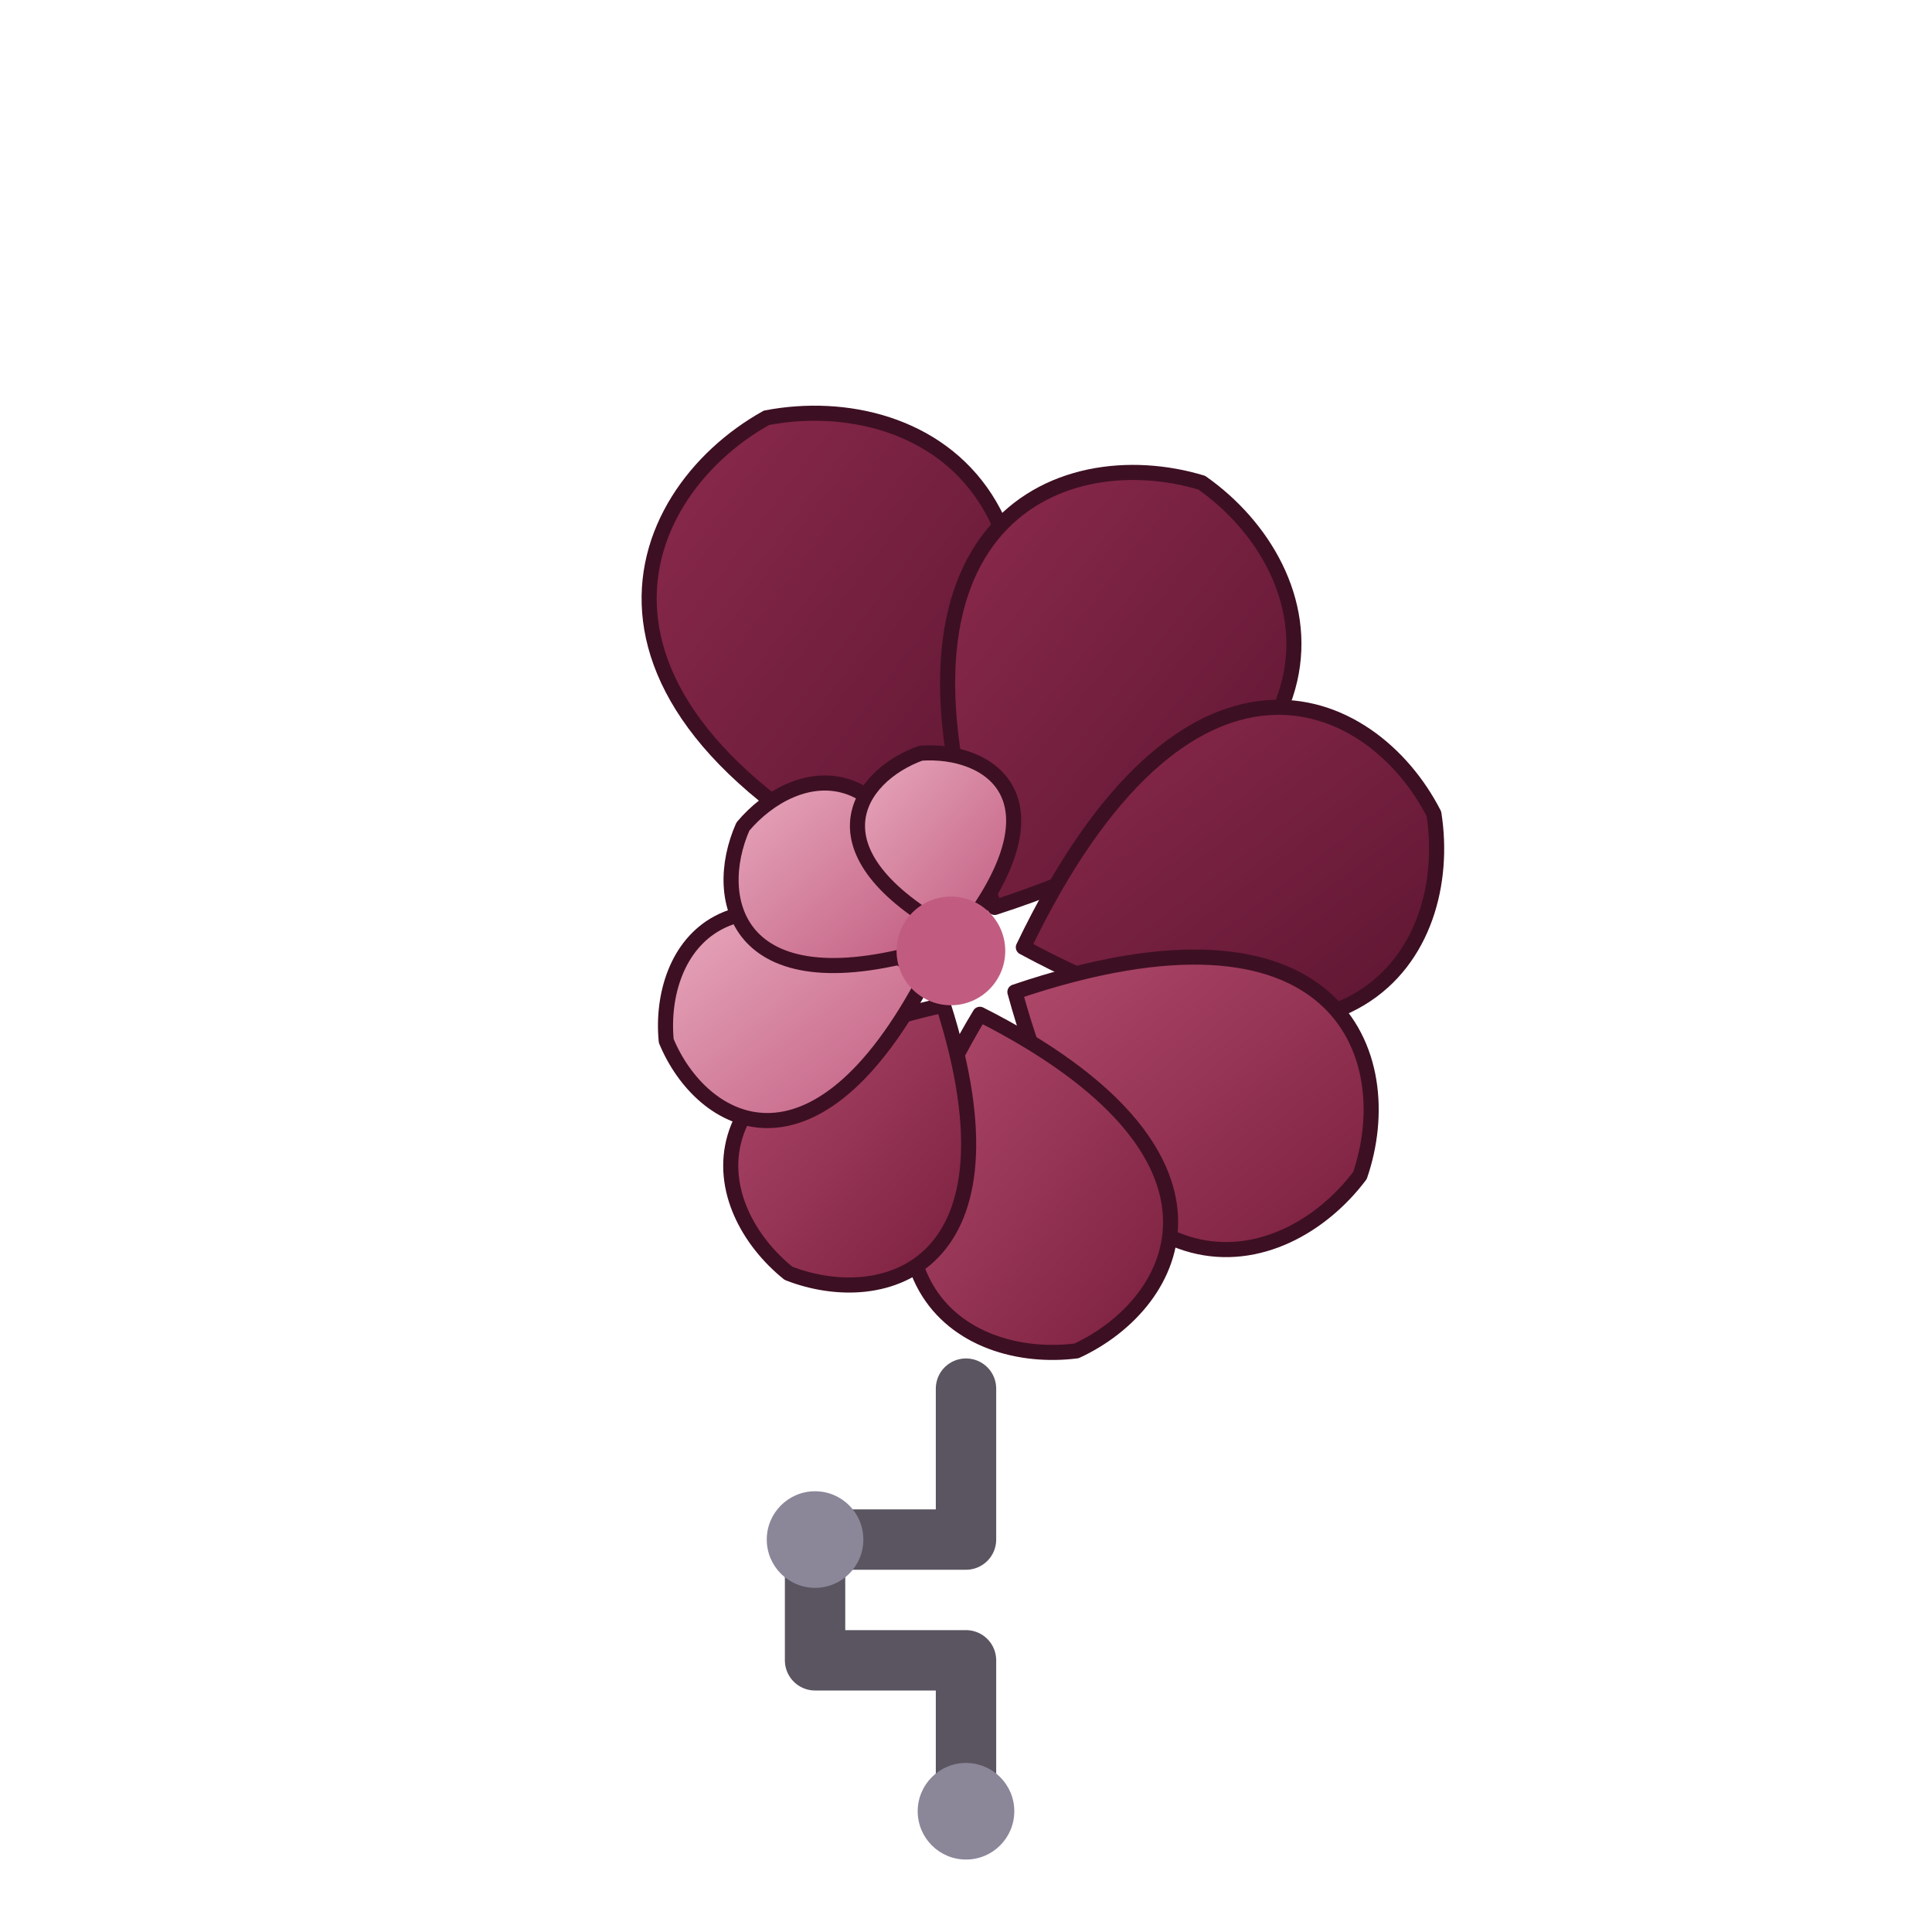
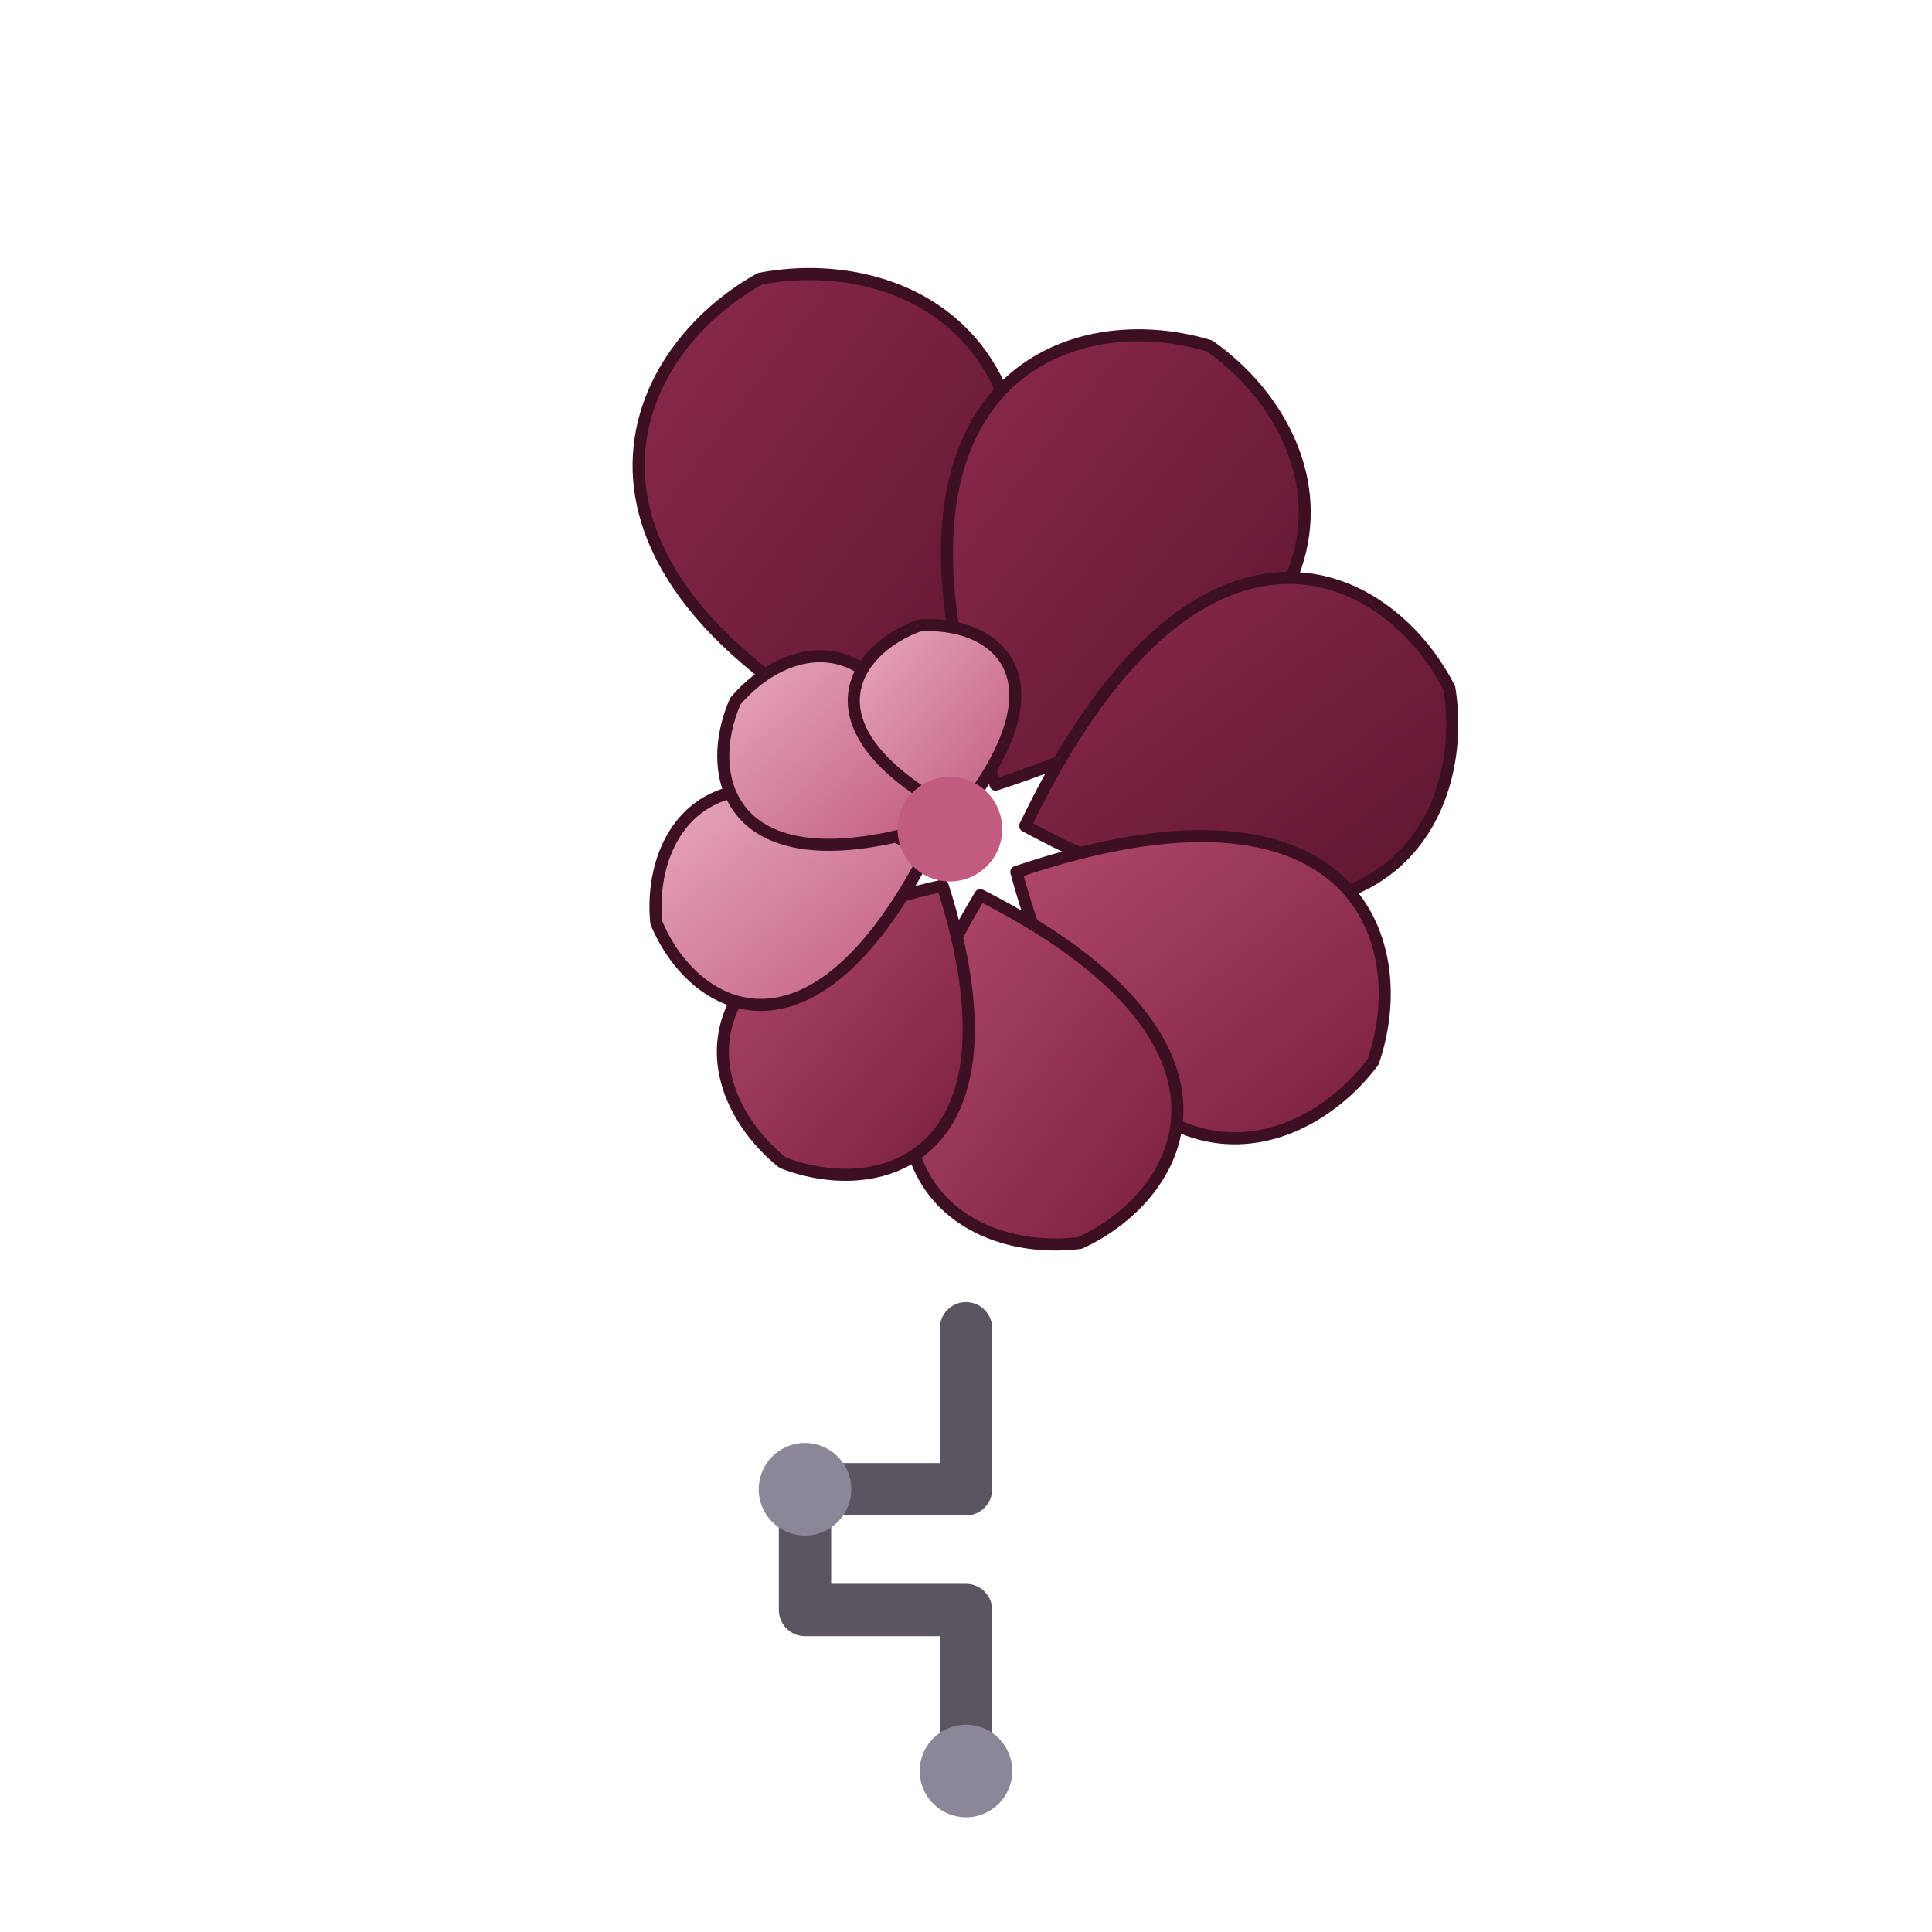
- <svg xmlns="http://www.w3.org/2000/svg" width="64" height="64" viewBox="0 0 64 64" role="img" aria-label="Liba Mahmood — rose mark">
+ <svg xmlns="http://www.w3.org/2000/svg" width="96" height="96" viewBox="0 0 96 96" role="img" aria-label="Liba Mahmood — rose mark">
  <defs>
    <linearGradient id="outerG" x1="0%" y1="0%" x2="100%" y2="100%">
      <stop offset="0%" stop-color="#8c2a4d" />
      <stop offset="100%" stop-color="#5c1530" />
    </linearGradient>
    <linearGradient id="midG" x1="0%" y1="0%" x2="100%" y2="100%">
      <stop offset="0%" stop-color="#b04a6c" />
      <stop offset="100%" stop-color="#7a1e3d" />
    </linearGradient>
    <linearGradient id="innerG" x1="0%" y1="0%" x2="100%" y2="100%">
      <stop offset="0%" stop-color="#e8a9bd" />
      <stop offset="100%" stop-color="#c15c80" />
    </linearGradient>
  </defs>
-   <path d="M32 46 L32 51 L27 51 L27 55 L32 55 L32 60" fill="none" stroke="#5a5560" stroke-width="2" stroke-linecap="round" stroke-linejoin="round" />
-   <circle cx="27" cy="51" r="1.6" fill="#8c8699" />
-   <circle cx="32" cy="60" r="1.6" fill="#8c8699" />
-   <g stroke="#3d0f22" stroke-width="0.5" stroke-linejoin="round">
-     <path fill="url(#outerG)" d="M 31.20 29.82 C 17.85 23.82 20.75 16.43 25.39 13.84 C 30.61 12.84 37.58 16.64 31.20 29.82 Z" />
-     <path fill="url(#outerG)" d="M 32.95 30.06 C 28.30 17.34 35.08 14.56 39.81 15.99 C 43.85 18.83 45.83 25.89 32.95 30.06 Z" />
-     <path fill="url(#outerG)" d="M 33.90 31.38 C 39.28 20.17 45.43 22.91 47.50 26.96 C 48.21 31.47 44.84 37.29 33.90 31.38 Z" />
-     <path fill="url(#midG)" d="M 33.62 32.86 C 44.35 29.22 46.41 34.99 45.05 38.94 C 42.54 42.28 36.60 43.79 33.62 32.86 Z" />
-     <path fill="url(#midG)" d="M 32.46 33.60 C 41.59 38.22 39.10 43.16 35.66 44.75 C 31.89 45.23 27.17 42.36 32.46 33.60 Z" />
-     <path fill="url(#midG)" d="M 31.25 33.30 C 34.02 42.00 29.30 43.42 26.12 42.18 C 23.46 40.04 22.33 35.25 31.25 33.30 Z" />
-     <path fill="url(#innerG)" d="M 30.70 32.32 C 26.97 39.44 23.23 37.28 22.07 34.48 C 21.78 31.46 24.07 27.79 30.70 32.32 Z" />
-     <path fill="url(#innerG)" d="M 31.01 31.38 C 24.38 33.43 23.53 29.81 24.61 27.38 C 26.32 25.35 29.95 24.53 31.01 31.38 Z" />
-     <path fill="url(#innerG)" d="M 31.79 31.02 C 26.62 28.31 28.37 25.72 30.50 24.95 C 32.77 24.79 35.42 26.44 31.79 31.02 Z" />
-     <circle cx="31.5" cy="31.5" r="1.8" fill="#c15c80" stroke="none" />
+   <path d="M48 66 L48 74 L40 74 L40 80 L48 80 L48 88" fill="none" stroke="#5a5560" stroke-width="2.6" stroke-linecap="round" stroke-linejoin="round" />
+   <circle cx="40" cy="74" r="2.3" fill="#8c8699" />
+   <circle cx="48" cy="88" r="2.3" fill="#8c8699" />
+   <g stroke="#3d0f22" stroke-width="0.6" stroke-linejoin="round">
+     <path fill="url(#outerG)" d="M 46.77 38.61 C 26.07 29.32 30.56 17.87 37.76 13.85 C 45.85 12.31 56.65 18.19 46.77 38.61 Z" />
+     <path fill="url(#outerG)" d="M 49.47 38.99 C 42.26 19.28 52.78 14.97 60.10 17.19 C 66.36 21.59 69.43 32.53 49.47 38.99 Z" />
+     <path fill="url(#outerG)" d="M 50.94 41.04 C 59.28 23.67 68.81 27.90 72.02 34.20 C 73.12 41.17 67.90 50.20 50.94 41.04 Z" />
+     <path fill="url(#midG)" d="M 50.50 43.33 C 67.14 37.70 70.34 46.64 68.23 52.76 C 64.34 57.93 55.13 60.28 50.50 43.33 Z" />
+     <path fill="url(#midG)" d="M 48.71 44.48 C 62.86 51.65 59.01 59.30 53.67 61.76 C 47.83 62.50 40.51 58.06 48.71 44.48 Z" />
+     <path fill="url(#midG)" d="M 46.84 44.01 C 51.13 57.50 43.82 59.70 38.89 57.77 C 34.76 54.47 33.01 47.04 46.84 44.01 Z" />
+     <path fill="url(#innerG)" d="M 45.99 42.50 C 40.21 53.53 34.40 50.18 32.61 45.84 C 32.15 41.16 35.71 35.48 45.99 42.50 Z" />
+     <path fill="url(#innerG)" d="M 46.46 41.04 C 36.20 44.22 34.88 38.60 36.54 34.84 C 39.19 31.70 44.82 30.42 46.46 41.04 Z" />
+     <path fill="url(#innerG)" d="M 47.68 40.48 C 39.65 36.29 42.37 32.27 45.68 31.08 C 49.19 30.82 53.30 33.39 47.68 40.48 Z" />
+     <circle cx="47.2" cy="41.2" r="2.6" fill="#c15c80" stroke="none" />
  </g>
</svg>
